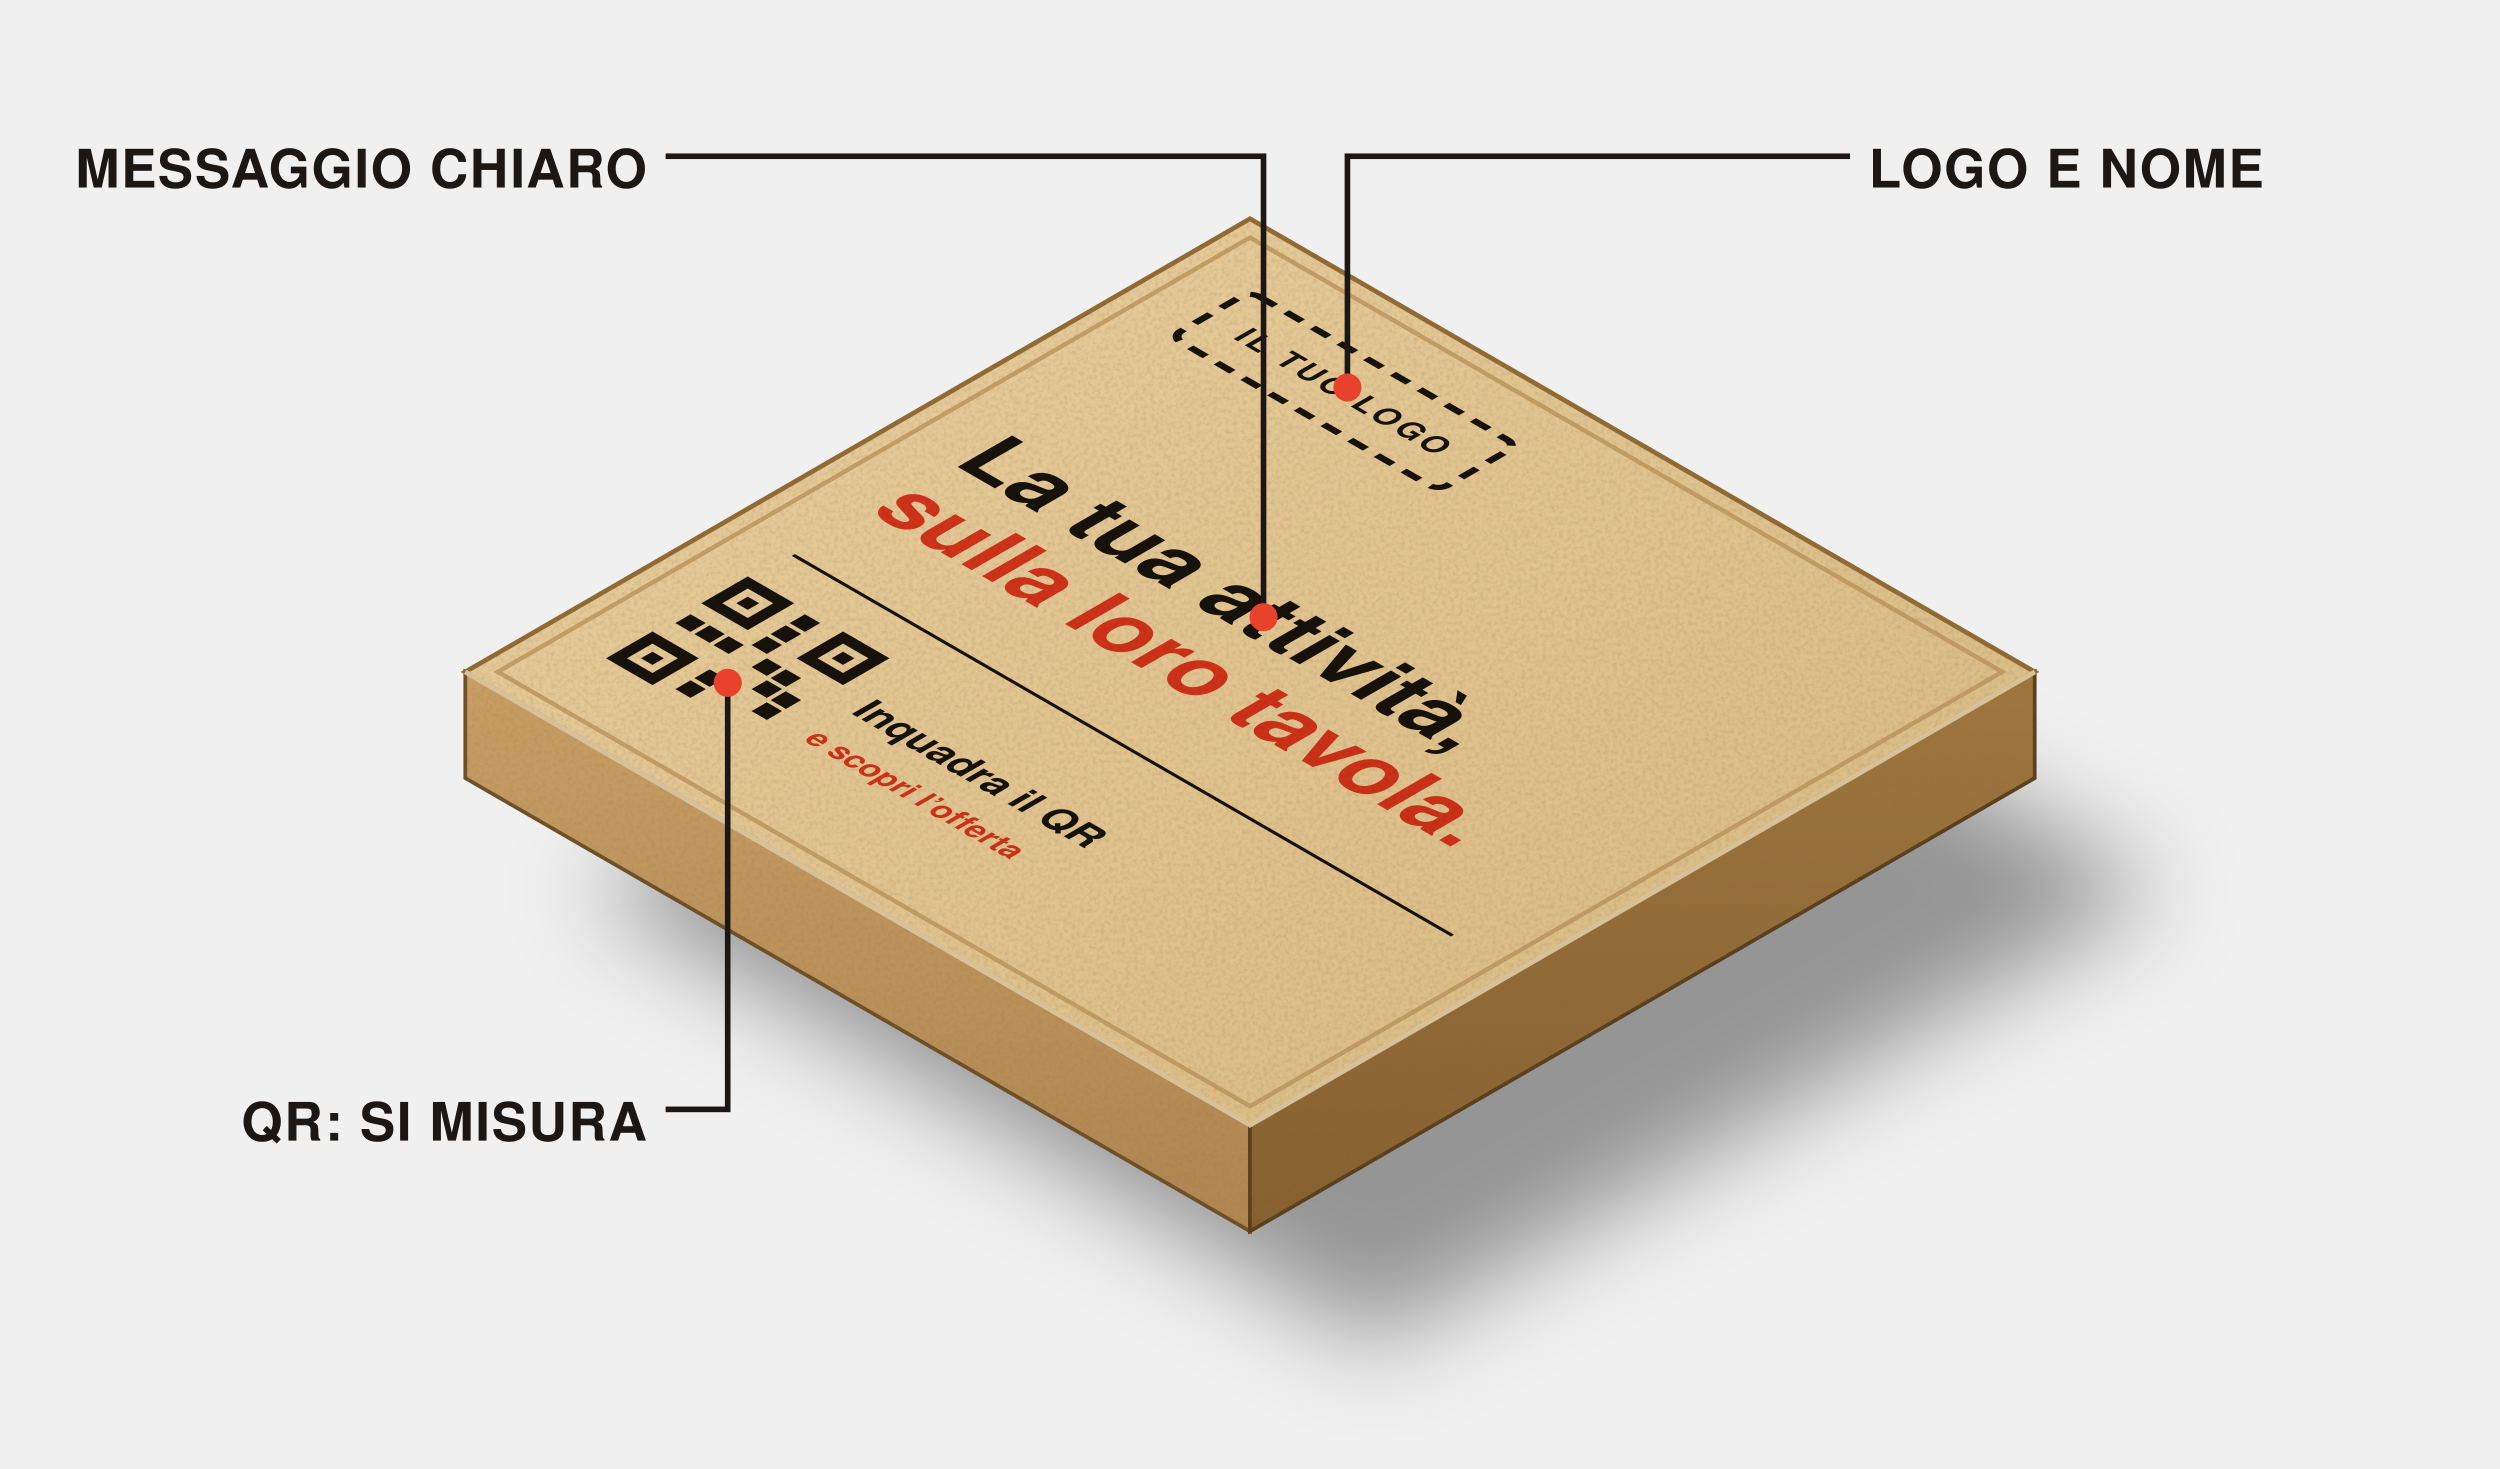
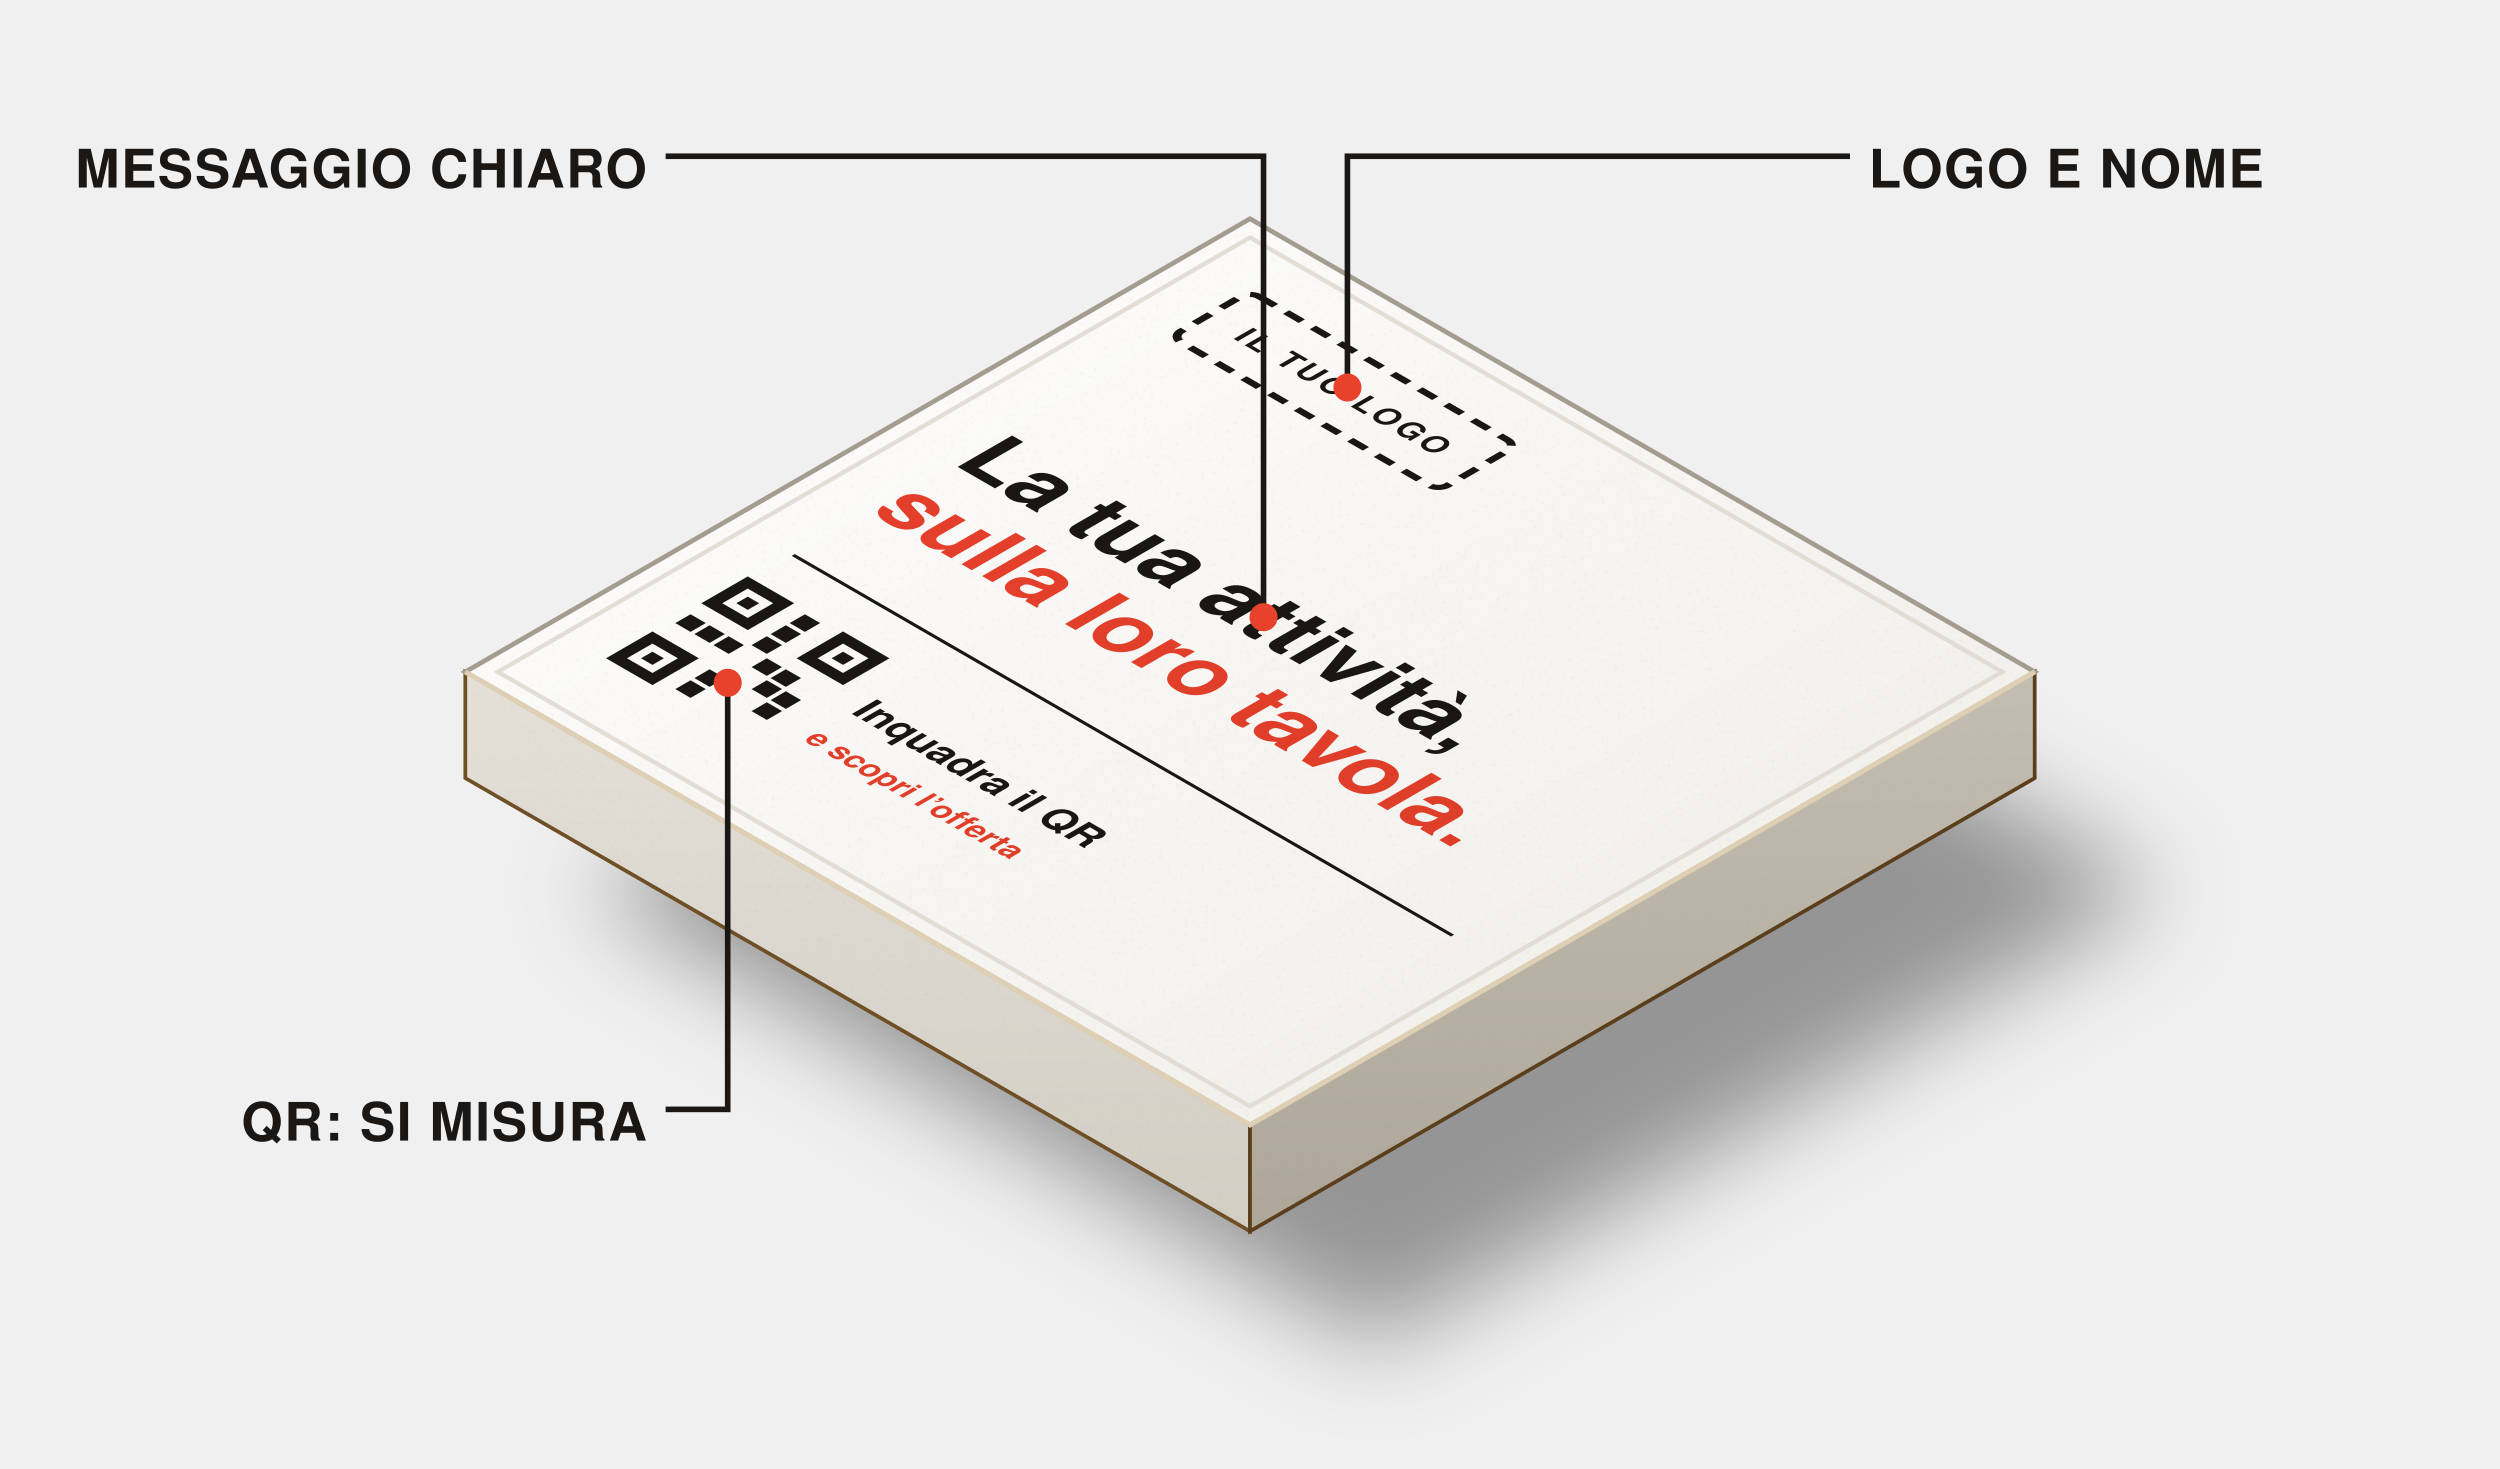
<svg xmlns="http://www.w3.org/2000/svg" viewBox="0 40 800 470" width="800" height="470">
  <defs>
    <filter id="grain" x="0" y="0" width="100%" height="100%">
      <feTurbulence type="fractalNoise" baseFrequency=".75" numOctaves="3" seed="7" result="n" />
-       <feColorMatrix in="n" values="0 0 0 0 .25 0 0 0 0 .15 0 0 0 0 .05 0 0 0 .9 -.35" result="g" />
+       <feColorMatrix in="n" values="0 0 0 0 .2 0 0 0 0 .2 0 0 0 0 .2 0 0 0 .5 -.3" result="g" />
      <feComposite in="g" in2="SourceAlpha" operator="in" />
    </filter>
    <filter id="blur" x="-30%" y="-30%" width="160%" height="160%">
      <feGaussianBlur stdDeviation="16" />
    </filter>
    <filter id="blur2" x="-30%" y="-30%" width="160%" height="160%">
      <feGaussianBlur stdDeviation="6" />
    </filter>
    <linearGradient id="gt" x1="0" y1="0" x2="1" y2="1">
-       <stop offset="0" stop-color="#E9CF9F" />
-       <stop offset="1" stop-color="#D8B880" />
+       <stop offset="0" stop-color="#FFFFFF" />
+       <stop offset="1" stop-color="#EFECE6" />
    </linearGradient>
    <linearGradient id="gl" x1="0" y1="0" x2="0" y2="1">
-       <stop offset="0" stop-color="#C79F65" />
-       <stop offset="1" stop-color="#AF8650" />
+       <stop offset="0" stop-color="#E4E0D8" />
+       <stop offset="1" stop-color="#D3CEC4" />
    </linearGradient>
    <linearGradient id="gr" x1="0" y1="0" x2="0" y2="1">
-       <stop offset="0" stop-color="#9E773F" />
-       <stop offset="1" stop-color="#85602F" />
+       <stop offset="0" stop-color="#C4BEB2" />
+       <stop offset="1" stop-color="#ADA699" />
    </linearGradient>
    <radialGradient id="bgA" cx=".5" cy=".45" r=".75">
      <stop offset="0" stop-color="#F4EFE6" />
      <stop offset="1" stop-color="#D9D1C3" />
    </radialGradient>
    <radialGradient id="bgB" cx=".5" cy=".45" r=".8">
      <stop offset="0" stop-color="#4a443d" />
      <stop offset="1" stop-color="#1d1a17" />
    </radialGradient>
    <linearGradient id="wood" x1="0" y1="0" x2="1" y2="0">
      <stop offset="0" stop-color="#3b2f25" />
      <stop offset=".5" stop-color="#4a3a2c" />
      <stop offset="1" stop-color="#352a21" />
    </linearGradient>
  </defs>
  <polygon points="440.0,180.0 691.1,325.0 440.0,470.0 188.9,325.0" fill="#000" opacity=".38" filter="url(#blur)" />
  <polygon points="148.9,255.0 400.0,400.0 400.0,434.0 148.9,289.0" fill="url(#gl)" stroke="#6e4f26" stroke-width="1.2" />
  <polygon points="148.9,255.0 400.0,400.0 400.0,434.0 148.9,289.0" filter="url(#grain)" opacity=".35" />
  <polygon points="400.0,400.0 651.1,255.0 651.1,289.0 400.0,434.0" fill="url(#gr)" stroke="#5b3f1d" stroke-width="1.2" />
  <polygon points="400.0,400.0 651.1,255.0 651.1,289.0 400.0,434.0" filter="url(#grain)" opacity=".35" />
-   <polygon points="400.0,110.0 651.1,255.0 400.0,400.0 148.9,255.0" fill="url(#gt)" stroke="#8f6a34" stroke-width="1.5" />
+   <polygon points="400.0,110.0 651.1,255.0 400.0,400.0 148.9,255.0" fill="url(#gt)" stroke="#A39C8F" stroke-width="1.5" />
  <polygon points="400.0,110.0 651.1,255.0 400.0,400.0 148.9,255.0" filter="url(#grain)" opacity=".4" />
-   <polygon points="400.0,116.0 640.7,255.0 400.0,394.0 159.3,255.0" fill="none" stroke="#B8925A" stroke-width="1.4" opacity=".8" />
+   <polygon points="400.0,116.0 640.7,255.0 400.0,394.0 159.3,255.0" fill="none" stroke="#DCD7CE" stroke-width="1.4" opacity=".8" />
  <g transform="matrix(0.866 0.5 -0.866 0.5 400 110)" style="mix-blend-mode:multiply">
    <rect x="23.2" y="23.2" width="98.6" height="29.0" rx="3.48" fill="none" stroke="#1A1714" stroke-width="2.32" stroke-dasharray="5.8 4.06" />
    <text x="72.5" y="41.47" text-anchor="middle" font-family="Helvetica,Arial,sans-serif" font-weight="700" font-size="9.86" letter-spacing="1.16" fill="#1A1714">IL TUO LOGO</text>
    <text x="23.2" y="133.4" font-family="Helvetica,Arial,sans-serif" font-weight="800" font-size="27.55" fill="#1A1714">La tua attività,</text>
    <text x="23.2" y="163.85" font-family="Helvetica,Arial,sans-serif" font-weight="800" font-size="27.55" fill="#E8412C">sulla loro tavola.</text>
    <rect x="23.2" y="191.4" width="243.6" height="1.16" fill="#1A1714" />
    <rect x="23.2" y="208.8" width="49.3" height="49.3" fill="#fff" />
    <rect x="23.6" y="209.2" width="13.286" height="13.286" fill="none" stroke="#1A1714" stroke-width="3.874" />
    <rect x="28.13" y="213.73" width="4.226" height="4.226" fill="#1A1714" />
    <rect x="58.814" y="209.2" width="13.286" height="13.286" fill="none" stroke="#1A1714" stroke-width="3.874" />
    <rect x="63.344" y="213.73" width="4.226" height="4.226" fill="#1A1714" />
    <rect x="23.6" y="244.414" width="13.286" height="13.286" fill="none" stroke="#1A1714" stroke-width="3.874" />
    <rect x="28.13" y="248.944" width="4.226" height="4.226" fill="#1A1714" />
    <rect x="23.2" y="229.929" width="5.634" height="5.634" fill="#1A1714" />
    <rect x="30.243" y="229.929" width="5.634" height="5.634" fill="#1A1714" />
    <rect x="37.286" y="229.929" width="5.634" height="5.634" fill="#1A1714" />
    <rect x="44.329" y="208.8" width="5.634" height="5.634" fill="#1A1714" />
    <rect x="44.329" y="215.843" width="5.634" height="5.634" fill="#1A1714" />
    <rect x="44.329" y="222.886" width="5.634" height="5.634" fill="#1A1714" />
    <rect x="44.329" y="244.014" width="5.634" height="5.634" fill="#1A1714" />
    <rect x="44.329" y="251.057" width="5.634" height="5.634" fill="#1A1714" />
    <rect x="51.371" y="229.929" width="5.634" height="5.634" fill="#1A1714" />
    <rect x="58.414" y="229.929" width="5.634" height="5.634" fill="#1A1714" />
    <rect x="58.414" y="236.971" width="5.634" height="5.634" fill="#1A1714" />
    <rect x="65.457" y="236.971" width="5.634" height="5.634" fill="#1A1714" />
    <rect x="65.457" y="244.014" width="5.634" height="5.634" fill="#1A1714" />
    <text x="84.1" y="232.0" font-family="Helvetica,Arial,sans-serif" font-weight="800" font-size="12.76" fill="#1A1714">Inquadra il QR</text>
    <text x="84.1" y="249.4" font-family="Helvetica,Arial,sans-serif" font-weight="600" font-size="9.86" fill="#E8412C">e scopri l’offerta</text>
  </g>
  <path d="M148.86 255.0L400.0 400.0L651.14 255.0" fill="none" stroke="#F6E6C4" stroke-width="1.6" opacity=".7" />
  <path d="M592 90H431.176 V164.0" fill="none" stroke="#1A1714" stroke-width="1.8" />
  <circle cx="431.176" cy="164.0" r="4.5" fill="#E8412C" />
  <text x="598" y="100" text-anchor="start" font-family="Helvetica,Arial,sans-serif" font-size="17" font-weight="700" fill="#1A1714" letter-spacing=".5">LOGO E NOME</text>
  <path d="M213 90H404.33 V237.5" fill="none" stroke="#1A1714" stroke-width="1.8" />
  <circle cx="404.33" cy="237.5" r="4.5" fill="#E8412C" />
  <text x="207" y="100" text-anchor="end" font-family="Helvetica,Arial,sans-serif" font-size="17" font-weight="700" fill="#1A1714" letter-spacing=".5">MESSAGGIO CHIARO</text>
  <path d="M213 395H232.862 V258.5" fill="none" stroke="#1A1714" stroke-width="1.8" />
  <circle cx="232.862" cy="258.5" r="4.5" fill="#E8412C" />
  <text x="207" y="405" text-anchor="end" font-family="Helvetica,Arial,sans-serif" font-size="17" font-weight="700" fill="#1A1714" letter-spacing=".5">QR: SI MISURA</text>
</svg>
